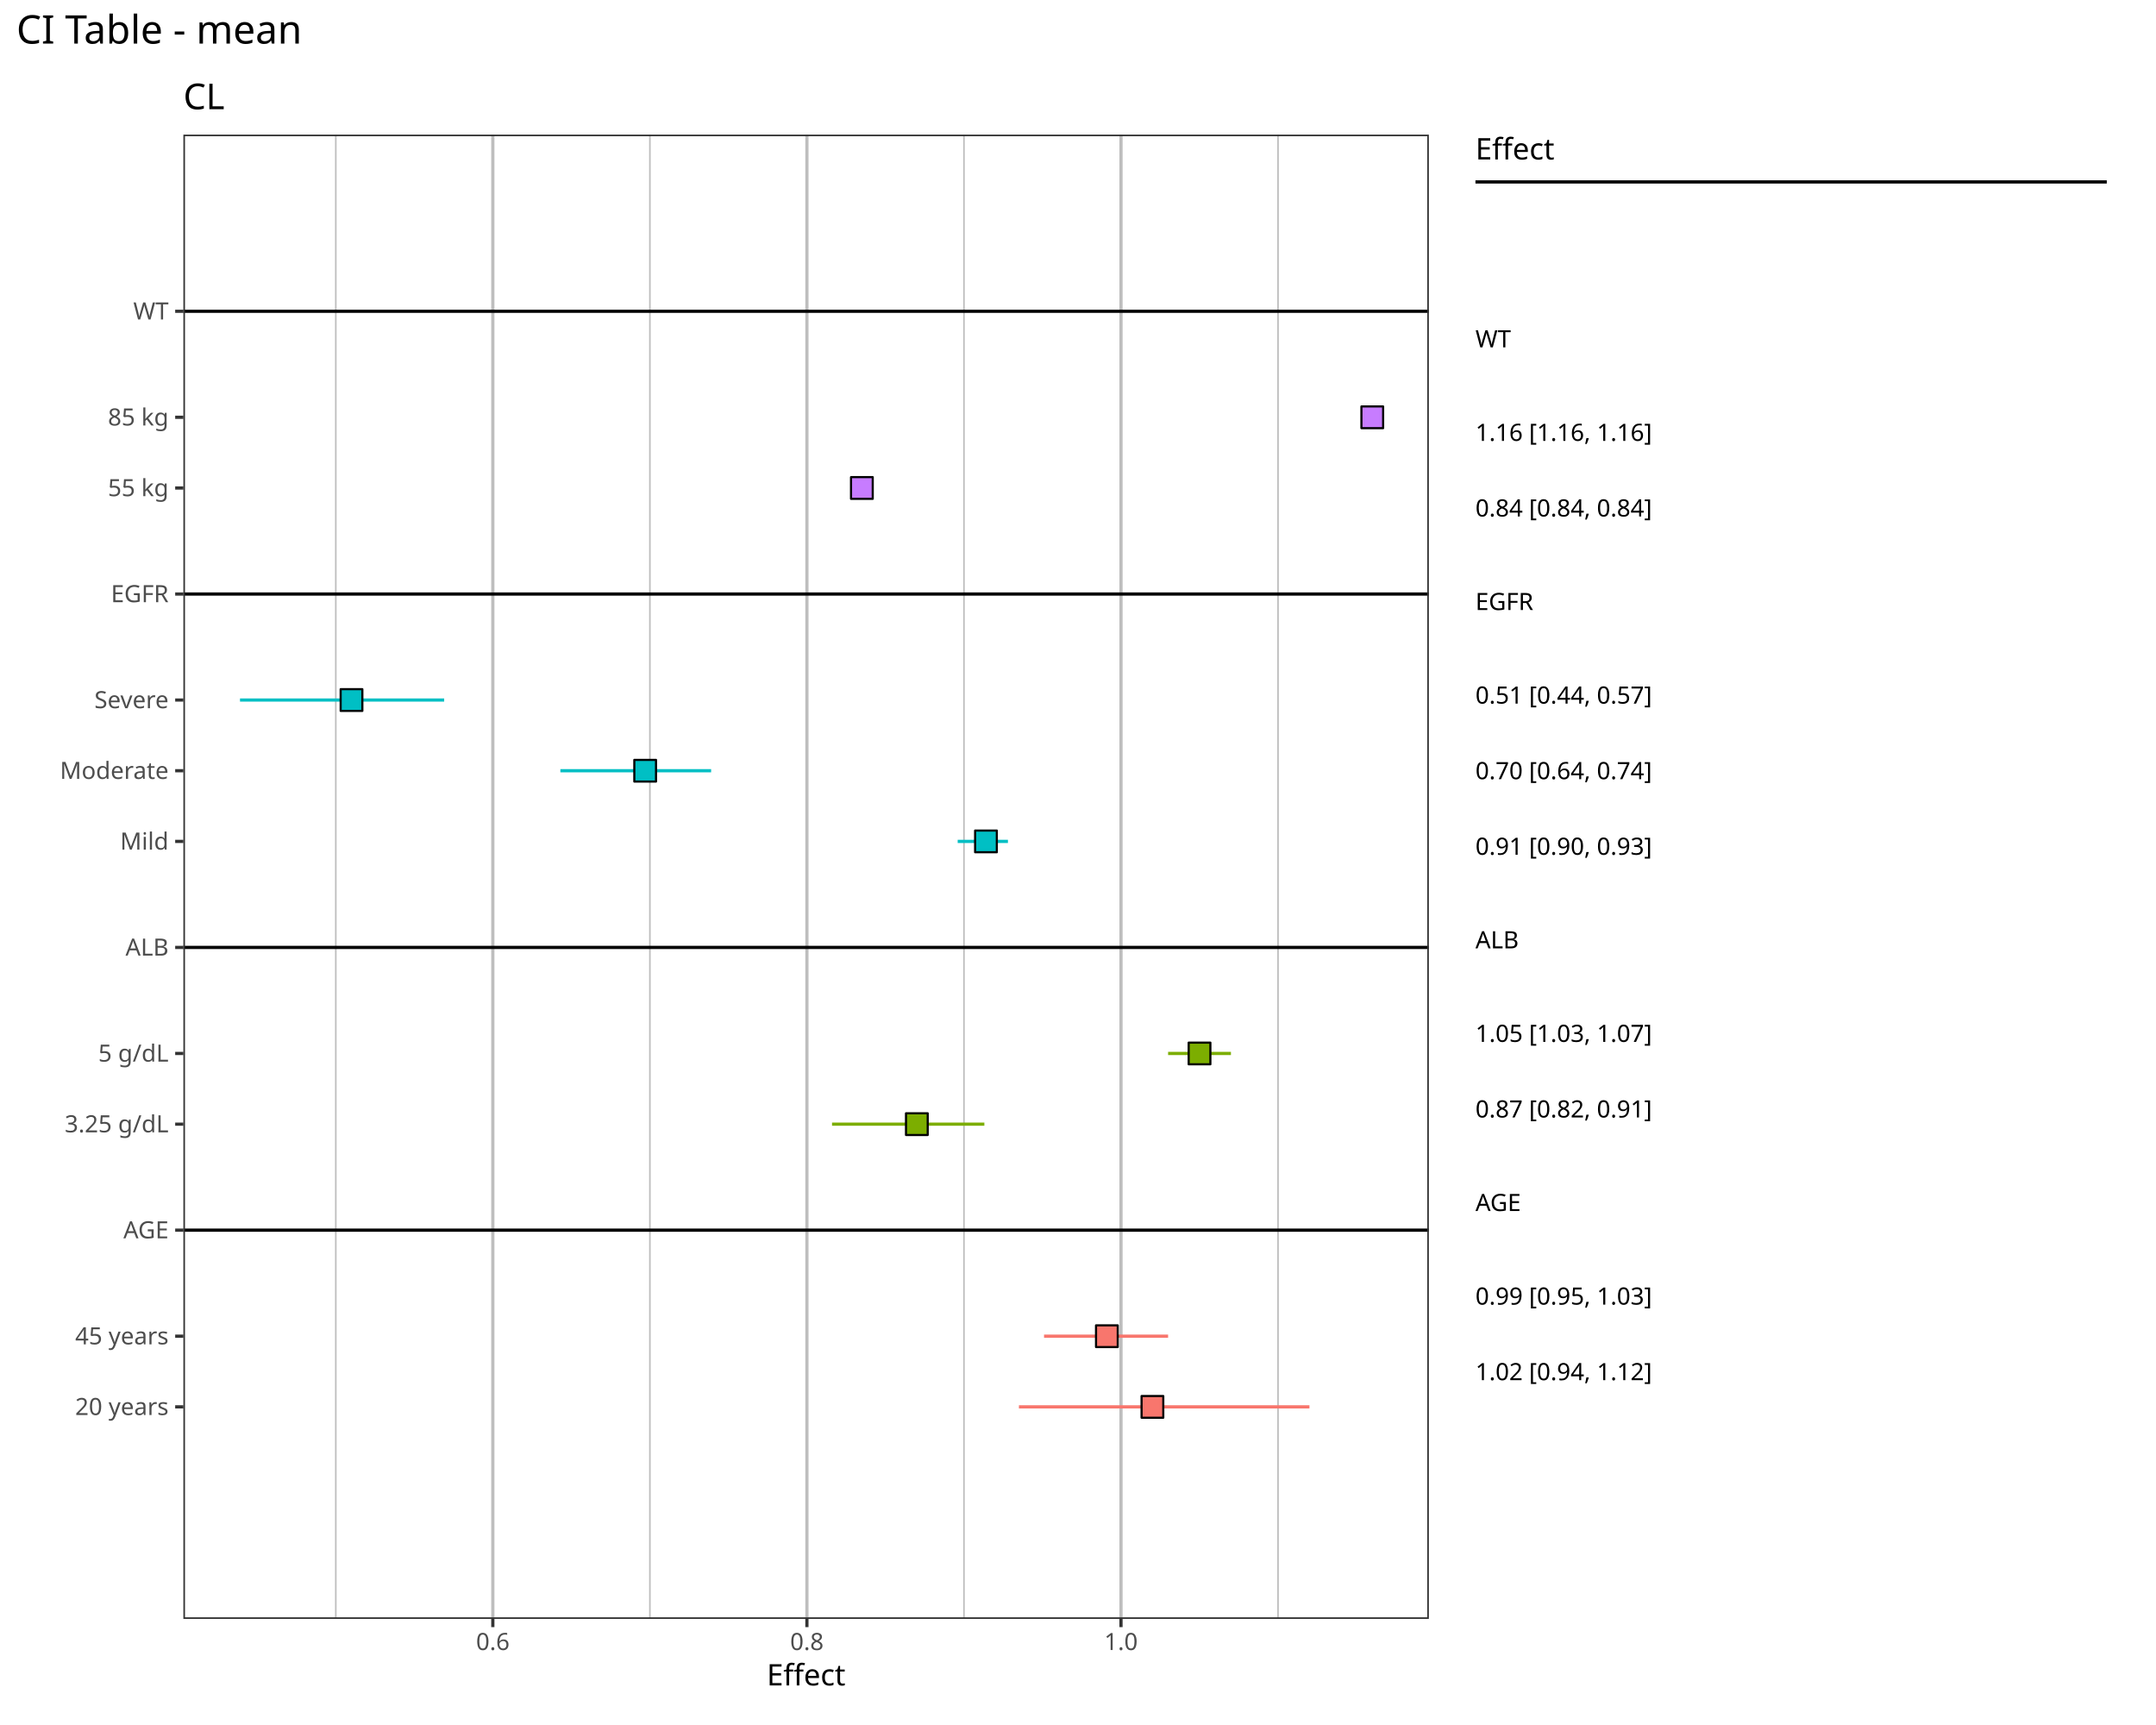
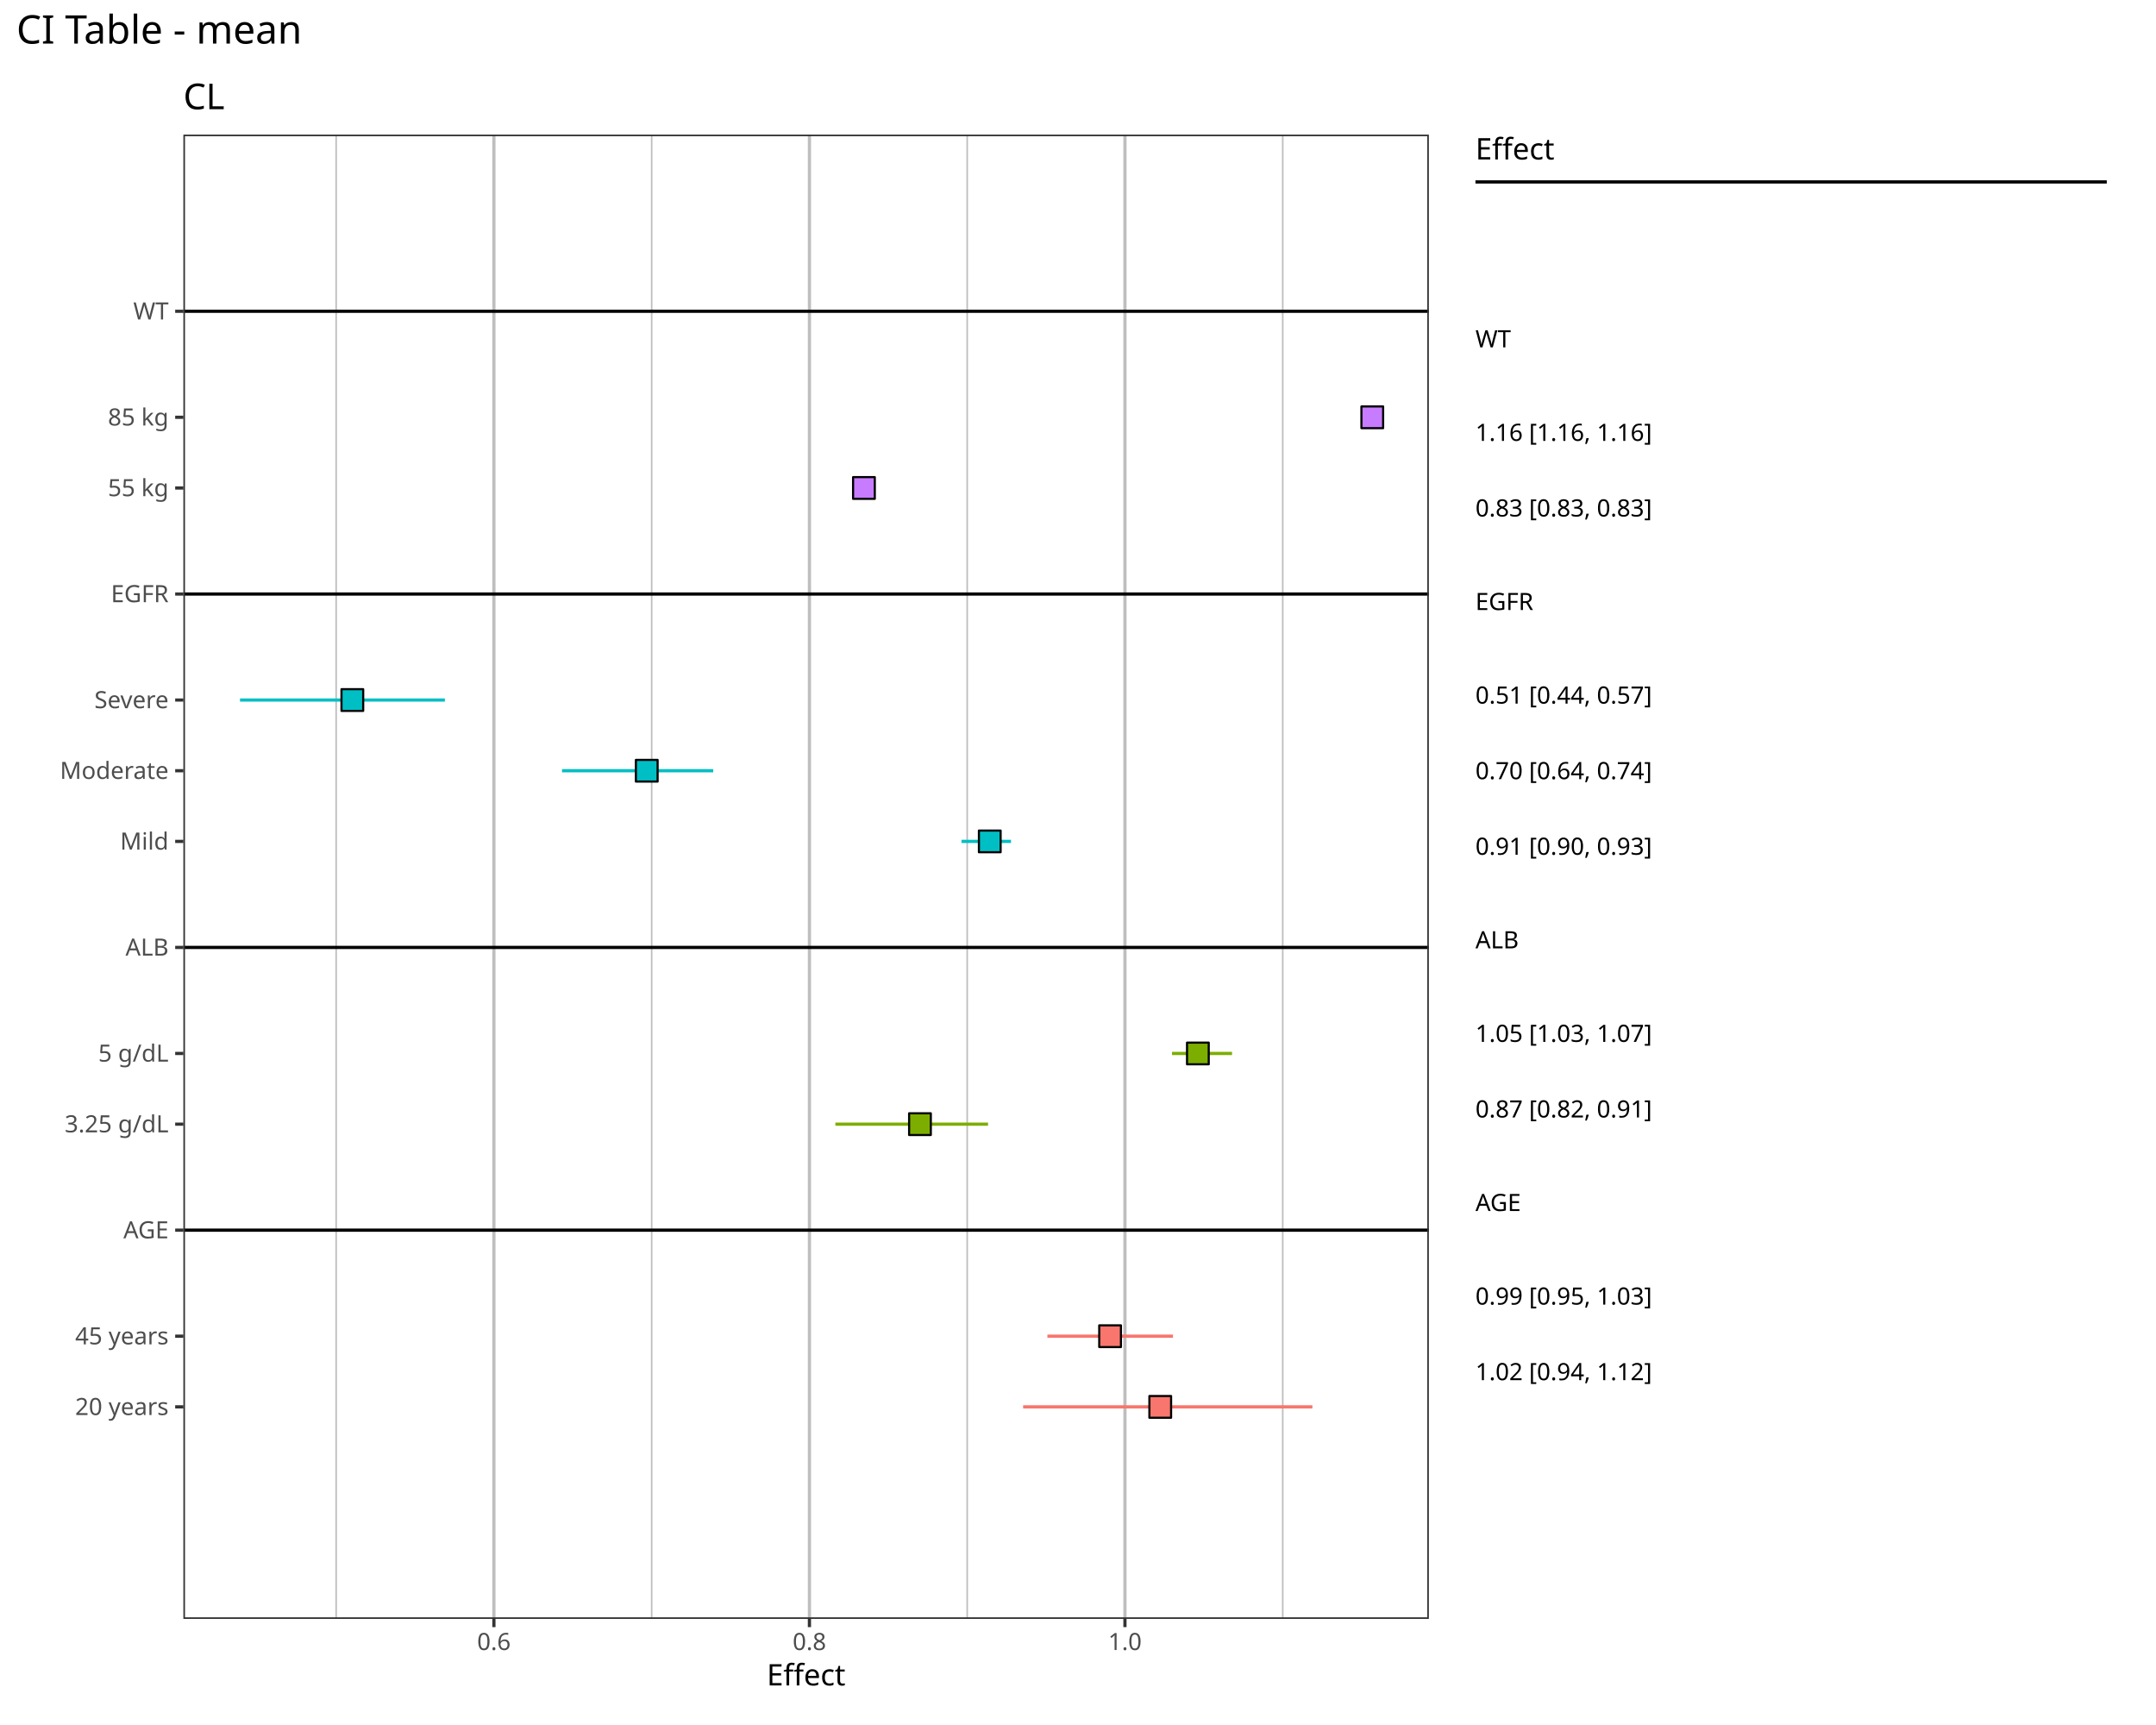
<svg xmlns="http://www.w3.org/2000/svg" class="svglite" data-engine-version="2.0" width="720.00pt" height="576.00pt" viewBox="0 0 720.00 576.00">
  <defs>
    <style type="text/css">
    .svglite line, .svglite polyline, .svglite polygon, .svglite path, .svglite rect, .svglite circle {
      fill: none;
      stroke: #000000;
      stroke-linecap: round;
      stroke-linejoin: round;
      stroke-miterlimit: 10.00;
    }
  </style>
  </defs>
  <rect width="100%" height="100%" style="stroke: none; fill: #FFFFFF;" />
  <defs>
    <clipPath id="cpMC4wMHw3MjAuMDB8MC4wMHw1NzYuMDA=">
      <rect x="0.00" y="0.00" width="720.00" height="576.00" />
    </clipPath>
  </defs>
  <g clip-path="url(#cpMC4wMHw3MjAuMDB8MC4wMHw1NzYuMDA=)">
    <rect x="0.00" y="0.00" width="720.00" height="576.00" style="stroke-width: 1.07; stroke: #FFFFFF; fill: #FFFFFF;" />
  </g>
  <defs>
    <clipPath id="cpNS40OHw3MTQuNTJ8MjIuNzh8NTcwLjUy">
      <rect x="5.48" y="22.78" width="709.04" height="547.74" />
    </clipPath>
  </defs>
  <g clip-path="url(#cpNS40OHw3MTQuNTJ8MjIuNzh8NTcwLjUy)">
</g>
  <g clip-path="url(#cpMC4wMHw3MjAuMDB8MC4wMHw1NzYuMDA=)">
</g>
  <defs>
    <clipPath id="cpNS40OHw0NzguMTd8MjIuNzh8NTcwLjUy">
      <rect x="5.48" y="22.78" width="472.69" height="547.74" />
    </clipPath>
  </defs>
  <g clip-path="url(#cpNS40OHw0NzguMTd8MjIuNzh8NTcwLjUy)">
    <rect x="5.48" y="22.78" width="472.69" height="547.74" style="stroke-width: 1.07; stroke: #FFFFFF; fill: #FFFFFF;" />
  </g>
  <g clip-path="url(#cpMC4wMHw3MjAuMDB8MC4wMHw1NzYuMDA=)">
</g>
  <defs>
    <clipPath id="cpNjEuMjR8NDc3LjE4fDQ0Ljk0fDU0MC41OA==">
      <rect x="61.24" y="44.94" width="415.93" height="495.64" />
    </clipPath>
  </defs>
  <g clip-path="url(#cpNjEuMjR8NDc3LjE4fDQ0Ljk0fDU0MC41OA==)">
    <rect x="61.24" y="44.94" width="415.93" height="495.64" style="stroke-width: 1.07; stroke: none; fill: #FFFFFF;" />
-     <polyline points="112.14,540.58 112.14,44.94 " style="stroke-width: 0.53; stroke: #BEBEBE; stroke-linecap: butt;" />
-     <polyline points="217.03,540.58 217.03,44.94 " style="stroke-width: 0.53; stroke: #BEBEBE; stroke-linecap: butt;" />
-     <polyline points="321.92,540.58 321.92,44.94 " style="stroke-width: 0.53; stroke: #BEBEBE; stroke-linecap: butt;" />
-     <polyline points="426.80,540.58 426.80,44.94 " style="stroke-width: 0.53; stroke: #BEBEBE; stroke-linecap: butt;" />
-     <polyline points="164.58,540.58 164.58,44.94 " style="stroke-width: 1.07; stroke: #BEBEBE; stroke-linecap: butt;" />
-     <polyline points="269.47,540.58 269.47,44.94 " style="stroke-width: 1.07; stroke: #BEBEBE; stroke-linecap: butt;" />
-     <polyline points="374.36,540.58 374.36,44.94 " style="stroke-width: 1.07; stroke: #BEBEBE; stroke-linecap: butt;" />
-     <line x1="-150.08" y1="540.58" x2="-150.08" y2="44.94" style="stroke-width: 1.07; stroke-dasharray: 1.42,4.27,5.69,4.27; stroke-linecap: butt;" />
-     <polyline points="437.29,469.77 437.29,469.77 " style="stroke-width: 1.07; stroke: #F8766D; stroke-linecap: butt;" />
-     <polyline points="437.29,469.77 340.27,469.77 " style="stroke-width: 1.07; stroke: #F8766D; stroke-linecap: butt;" />
-     <polyline points="340.27,469.77 340.27,469.77 " style="stroke-width: 1.07; stroke: #F8766D; stroke-linecap: butt;" />
-     <polyline points="390.09,446.17 390.09,446.17 " style="stroke-width: 1.07; stroke: #F8766D; stroke-linecap: butt;" />
-     <polyline points="390.09,446.17 348.66,446.17 " style="stroke-width: 1.07; stroke: #F8766D; stroke-linecap: butt;" />
-     <polyline points="348.66,446.17 348.66,446.17 " style="stroke-width: 1.07; stroke: #F8766D; stroke-linecap: butt;" />
-     <polyline points="328.73,375.37 328.73,375.37 " style="stroke-width: 1.07; stroke: #7CAE00; stroke-linecap: butt;" />
-     <polyline points="328.73,375.37 277.86,375.37 " style="stroke-width: 1.07; stroke: #7CAE00; stroke-linecap: butt;" />
-     <polyline points="277.86,375.37 277.86,375.37 " style="stroke-width: 1.07; stroke: #7CAE00; stroke-linecap: butt;" />
-     <polyline points="411.07,351.76 411.07,351.76 " style="stroke-width: 1.07; stroke: #7CAE00; stroke-linecap: butt;" />
-     <polyline points="411.07,351.76 390.09,351.76 " style="stroke-width: 1.07; stroke: #7CAE00; stroke-linecap: butt;" />
-     <polyline points="390.09,351.76 390.09,351.76 " style="stroke-width: 1.07; stroke: #7CAE00; stroke-linecap: butt;" />
-     <polyline points="336.60,280.96 336.60,280.96 " style="stroke-width: 1.07; stroke: #00BFC4; stroke-linecap: butt;" />
-     <polyline points="336.60,280.96 319.82,280.96 " style="stroke-width: 1.07; stroke: #00BFC4; stroke-linecap: butt;" />
-     <polyline points="319.82,280.96 319.82,280.96 " style="stroke-width: 1.07; stroke: #00BFC4; stroke-linecap: butt;" />
-     <polyline points="237.48,257.35 237.48,257.35 " style="stroke-width: 1.07; stroke: #00BFC4; stroke-linecap: butt;" />
-     <polyline points="237.48,257.35 187.14,257.35 " style="stroke-width: 1.07; stroke: #00BFC4; stroke-linecap: butt;" />
-     <polyline points="187.14,257.35 187.14,257.35 " style="stroke-width: 1.07; stroke: #00BFC4; stroke-linecap: butt;" />
-     <polyline points="148.33,233.75 148.33,233.75 " style="stroke-width: 1.07; stroke: #00BFC4; stroke-linecap: butt;" />
-     <polyline points="148.33,233.75 80.15,233.75 " style="stroke-width: 1.07; stroke: #00BFC4; stroke-linecap: butt;" />
+     <polyline points="112.26,540.58 112.26,44.94 " style="stroke-width: 0.53; stroke: #BEBEBE; stroke-linecap: butt;" />
+     <polyline points="217.63,540.58 217.63,44.94 " style="stroke-width: 0.53; stroke: #BEBEBE; stroke-linecap: butt;" />
+     <polyline points="323.00,540.58 323.00,44.94 " style="stroke-width: 0.53; stroke: #BEBEBE; stroke-linecap: butt;" />
+     <polyline points="428.37,540.58 428.37,44.94 " style="stroke-width: 0.53; stroke: #BEBEBE; stroke-linecap: butt;" />
+     <polyline points="164.94,540.58 164.94,44.94 " style="stroke-width: 1.07; stroke: #BEBEBE; stroke-linecap: butt;" />
+     <polyline points="270.31,540.58 270.31,44.94 " style="stroke-width: 1.07; stroke: #BEBEBE; stroke-linecap: butt;" />
+     <polyline points="375.68,540.58 375.68,44.94 " style="stroke-width: 1.07; stroke: #BEBEBE; stroke-linecap: butt;" />
+     <line x1="-151.17" y1="540.58" x2="-151.17" y2="44.94" style="stroke-width: 1.07; stroke-dasharray: 1.42,4.27,5.69,4.27; stroke-linecap: butt;" />
+     <polyline points="438.28,469.77 438.28,469.77 " style="stroke-width: 1.07; stroke: #F8766D; stroke-linecap: butt;" />
+     <polyline points="438.28,469.77 341.67,469.77 " style="stroke-width: 1.07; stroke: #F8766D; stroke-linecap: butt;" />
+     <polyline points="341.67,469.77 341.67,469.77 " style="stroke-width: 1.07; stroke: #F8766D; stroke-linecap: butt;" />
+     <polyline points="391.71,446.17 391.71,446.17 " style="stroke-width: 1.07; stroke: #F8766D; stroke-linecap: butt;" />
+     <polyline points="391.71,446.17 349.78,446.17 " style="stroke-width: 1.07; stroke: #F8766D; stroke-linecap: butt;" />
+     <polyline points="349.78,446.17 349.78,446.17 " style="stroke-width: 1.07; stroke: #F8766D; stroke-linecap: butt;" />
+     <polyline points="329.96,375.37 329.96,375.37 " style="stroke-width: 1.07; stroke: #7CAE00; stroke-linecap: butt;" />
+     <polyline points="329.96,375.37 278.98,375.37 " style="stroke-width: 1.07; stroke: #7CAE00; stroke-linecap: butt;" />
+     <polyline points="278.98,375.37 278.98,375.37 " style="stroke-width: 1.07; stroke: #7CAE00; stroke-linecap: butt;" />
+     <polyline points="411.44,351.76 411.44,351.76 " style="stroke-width: 1.07; stroke: #7CAE00; stroke-linecap: butt;" />
+     <polyline points="411.44,351.76 391.40,351.76 " style="stroke-width: 1.07; stroke: #7CAE00; stroke-linecap: butt;" />
+     <polyline points="391.40,351.76 391.40,351.76 " style="stroke-width: 1.07; stroke: #7CAE00; stroke-linecap: butt;" />
+     <polyline points="337.63,280.96 337.63,280.96 " style="stroke-width: 1.07; stroke: #00BFC4; stroke-linecap: butt;" />
+     <polyline points="337.63,280.96 321.09,280.96 " style="stroke-width: 1.07; stroke: #00BFC4; stroke-linecap: butt;" />
+     <polyline points="321.09,280.96 321.09,280.96 " style="stroke-width: 1.07; stroke: #00BFC4; stroke-linecap: butt;" />
+     <polyline points="238.19,257.35 238.19,257.35 " style="stroke-width: 1.07; stroke: #00BFC4; stroke-linecap: butt;" />
+     <polyline points="238.19,257.35 187.69,257.35 " style="stroke-width: 1.07; stroke: #00BFC4; stroke-linecap: butt;" />
+     <polyline points="187.69,257.35 187.69,257.35 " style="stroke-width: 1.07; stroke: #00BFC4; stroke-linecap: butt;" />
+     <polyline points="148.57,233.75 148.57,233.75 " style="stroke-width: 1.07; stroke: #00BFC4; stroke-linecap: butt;" />
+     <polyline points="148.57,233.75 80.15,233.75 " style="stroke-width: 1.07; stroke: #00BFC4; stroke-linecap: butt;" />
    <polyline points="80.15,233.75 80.15,233.75 " style="stroke-width: 1.07; stroke: #00BFC4; stroke-linecap: butt;" />
-     <polyline points="287.83,162.95 287.83,162.95 " style="stroke-width: 1.07; stroke: #C77CFF; stroke-linecap: butt;" />
-     <polyline points="287.83,162.95 287.83,162.95 " style="stroke-width: 1.07; stroke: #C77CFF; stroke-linecap: butt;" />
-     <polyline points="287.83,162.95 287.83,162.95 " style="stroke-width: 1.07; stroke: #C77CFF; stroke-linecap: butt;" />
+     <polyline points="288.51,162.95 288.51,162.95 " style="stroke-width: 1.07; stroke: #C77CFF; stroke-linecap: butt;" />
+     <polyline points="288.51,162.95 288.51,162.95 " style="stroke-width: 1.07; stroke: #C77CFF; stroke-linecap: butt;" />
+     <polyline points="288.51,162.95 288.51,162.95 " style="stroke-width: 1.07; stroke: #C77CFF; stroke-linecap: butt;" />
    <polyline points="458.27,139.34 458.27,139.34 " style="stroke-width: 1.07; stroke: #C77CFF; stroke-linecap: butt;" />
    <polyline points="458.27,139.34 458.27,139.34 " style="stroke-width: 1.07; stroke: #C77CFF; stroke-linecap: butt;" />
    <polyline points="458.27,139.34 458.27,139.34 " style="stroke-width: 1.07; stroke: #C77CFF; stroke-linecap: butt;" />
-     <rect x="381.23" y="466.15" width="7.25" height="7.25" style="stroke-width: 0.71; fill: #F8766D;" />
-     <rect x="366.02" y="442.55" width="7.25" height="7.25" style="stroke-width: 0.71; fill: #F8766D;" />
-     <rect x="302.56" y="371.74" width="7.25" height="7.25" style="stroke-width: 0.71; fill: #7CAE00;" />
-     <rect x="396.96" y="348.14" width="7.25" height="7.25" style="stroke-width: 0.71; fill: #7CAE00;" />
-     <rect x="325.64" y="277.33" width="7.25" height="7.25" style="stroke-width: 0.71; fill: #00BFC4;" />
-     <rect x="211.83" y="253.73" width="7.25" height="7.25" style="stroke-width: 0.71; fill: #00BFC4;" />
-     <rect x="113.76" y="230.13" width="7.25" height="7.25" style="stroke-width: 0.71; fill: #00BFC4;" />
-     <rect x="284.20" y="159.32" width="7.25" height="7.25" style="stroke-width: 0.71; fill: #C77CFF;" />
+     <rect x="383.84" y="466.15" width="7.25" height="7.25" style="stroke-width: 0.71; fill: #F8766D;" />
+     <rect x="367.09" y="442.55" width="7.25" height="7.25" style="stroke-width: 0.71; fill: #F8766D;" />
+     <rect x="303.60" y="371.74" width="7.25" height="7.25" style="stroke-width: 0.71; fill: #7CAE00;" />
+     <rect x="396.41" y="348.14" width="7.25" height="7.25" style="stroke-width: 0.71; fill: #7CAE00;" />
+     <rect x="326.91" y="277.33" width="7.25" height="7.25" style="stroke-width: 0.71; fill: #00BFC4;" />
+     <rect x="212.36" y="253.73" width="7.25" height="7.25" style="stroke-width: 0.71; fill: #00BFC4;" />
+     <rect x="114.04" y="230.13" width="7.25" height="7.25" style="stroke-width: 0.71; fill: #00BFC4;" />
+     <rect x="284.89" y="159.32" width="7.25" height="7.25" style="stroke-width: 0.71; fill: #C77CFF;" />
    <rect x="454.65" y="135.72" width="7.25" height="7.25" style="stroke-width: 0.71; fill: #C77CFF;" />
-     <polygon points="-150.08,410.77 -150.08,403.69 -150.08,410.77 -150.08,417.85 " style="stroke-width: 0.21; fill: #08306B;" />
-     <polygon points="-150.08,316.36 -150.08,309.28 -150.08,316.36 -150.08,323.44 " style="stroke-width: 0.21; fill: #08306B;" />
-     <polygon points="-150.08,198.35 -150.08,191.27 -150.08,198.35 -150.08,205.43 " style="stroke-width: 0.21; fill: #08306B;" />
-     <polygon points="-150.08,103.94 -150.08,96.86 -150.08,103.94 -150.08,111.02 " style="stroke-width: 0.21; fill: #08306B;" />
+     <polygon points="-151.17,410.77 -151.17,403.69 -151.17,410.77 -151.17,417.85 " style="stroke-width: 0.21; fill: #08306B;" />
+     <polygon points="-151.17,316.36 -151.17,309.28 -151.17,316.36 -151.17,323.44 " style="stroke-width: 0.21; fill: #08306B;" />
+     <polygon points="-151.17,198.35 -151.17,191.27 -151.17,198.35 -151.17,205.43 " style="stroke-width: 0.21; fill: #08306B;" />
+     <polygon points="-151.17,103.94 -151.17,96.86 -151.17,103.94 -151.17,111.02 " style="stroke-width: 0.21; fill: #08306B;" />
    <line x1="61.24" y1="103.94" x2="477.18" y2="103.94" style="stroke-width: 1.07; stroke-linecap: butt;" />
    <line x1="61.24" y1="198.35" x2="477.18" y2="198.35" style="stroke-width: 1.07; stroke-linecap: butt;" />
    <line x1="61.24" y1="316.36" x2="477.18" y2="316.36" style="stroke-width: 1.07; stroke-linecap: butt;" />
    <line x1="61.24" y1="410.77" x2="477.18" y2="410.77" style="stroke-width: 1.07; stroke-linecap: butt;" />
    <rect x="61.24" y="44.94" width="415.93" height="495.64" style="stroke-width: 1.07; stroke: #333333;" />
  </g>
  <g clip-path="url(#cpMC4wMHw3MjAuMDB8MC4wMHw1NzYuMDA=)">
    <text x="56.31" y="106.67" text-anchor="end" style="font-size: 7.94px; fill: #4D4D4D; font-family: sans;" textLength="12.34px" lengthAdjust="spacingAndGlyphs">WT</text>
    <text x="56.31" y="142.08" text-anchor="end" style="font-size: 7.94px; fill: #4D4D4D; font-family: sans;" textLength="19.42px" lengthAdjust="spacingAndGlyphs">85 kg</text>
    <text x="56.31" y="165.68" text-anchor="end" style="font-size: 7.94px; fill: #4D4D4D; font-family: sans;" textLength="19.42px" lengthAdjust="spacingAndGlyphs">55 kg</text>
    <text x="56.31" y="201.08" text-anchor="end" style="font-size: 7.94px; fill: #4D4D4D; font-family: sans;" textLength="22.05px" lengthAdjust="spacingAndGlyphs">EGFR</text>
    <text x="56.31" y="236.48" text-anchor="end" style="font-size: 7.94px; fill: #4D4D4D; font-family: sans;" textLength="25.15px" lengthAdjust="spacingAndGlyphs">Severe</text>
    <text x="56.31" y="260.09" text-anchor="end" style="font-size: 7.94px; fill: #4D4D4D; font-family: sans;" textLength="33.54px" lengthAdjust="spacingAndGlyphs">Moderate</text>
    <text x="56.31" y="283.69" text-anchor="end" style="font-size: 7.94px; fill: #4D4D4D; font-family: sans;" textLength="14.55px" lengthAdjust="spacingAndGlyphs">Mild</text>
    <text x="56.31" y="319.09" text-anchor="end" style="font-size: 7.94px; fill: #4D4D4D; font-family: sans;" textLength="15.01px" lengthAdjust="spacingAndGlyphs">ALB</text>
    <text x="56.31" y="354.49" text-anchor="end" style="font-size: 7.94px; fill: #4D4D4D; font-family: sans;" textLength="22.07px" lengthAdjust="spacingAndGlyphs">5 g/dL</text>
    <text x="56.31" y="378.10" text-anchor="end" style="font-size: 7.94px; fill: #4D4D4D; font-family: sans;" textLength="33.10px" lengthAdjust="spacingAndGlyphs">3.25 g/dL</text>
    <text x="56.31" y="413.50" text-anchor="end" style="font-size: 7.94px; fill: #4D4D4D; font-family: sans;" textLength="16.77px" lengthAdjust="spacingAndGlyphs">AGE</text>
    <text x="56.31" y="448.90" text-anchor="end" style="font-size: 7.94px; fill: #4D4D4D; font-family: sans;" textLength="30.45px" lengthAdjust="spacingAndGlyphs">45 years</text>
    <text x="56.31" y="472.50" text-anchor="end" style="font-size: 7.94px; fill: #4D4D4D; font-family: sans;" textLength="30.45px" lengthAdjust="spacingAndGlyphs">20 years</text>
    <polyline points="58.50,103.94 61.24,103.94 " style="stroke-width: 1.07; stroke: #333333; stroke-linecap: butt;" />
    <polyline points="58.50,139.34 61.24,139.34 " style="stroke-width: 1.07; stroke: #333333; stroke-linecap: butt;" />
    <polyline points="58.50,162.95 61.24,162.95 " style="stroke-width: 1.07; stroke: #333333; stroke-linecap: butt;" />
    <polyline points="58.50,198.35 61.24,198.35 " style="stroke-width: 1.07; stroke: #333333; stroke-linecap: butt;" />
    <polyline points="58.50,233.75 61.24,233.75 " style="stroke-width: 1.07; stroke: #333333; stroke-linecap: butt;" />
    <polyline points="58.50,257.35 61.24,257.35 " style="stroke-width: 1.07; stroke: #333333; stroke-linecap: butt;" />
    <polyline points="58.50,280.96 61.24,280.96 " style="stroke-width: 1.07; stroke: #333333; stroke-linecap: butt;" />
    <polyline points="58.50,316.36 61.24,316.36 " style="stroke-width: 1.07; stroke: #333333; stroke-linecap: butt;" />
    <polyline points="58.50,351.76 61.24,351.76 " style="stroke-width: 1.07; stroke: #333333; stroke-linecap: butt;" />
    <polyline points="58.50,375.37 61.24,375.37 " style="stroke-width: 1.07; stroke: #333333; stroke-linecap: butt;" />
    <polyline points="58.50,410.77 61.24,410.77 " style="stroke-width: 1.07; stroke: #333333; stroke-linecap: butt;" />
    <polyline points="58.50,446.17 61.24,446.17 " style="stroke-width: 1.07; stroke: #333333; stroke-linecap: butt;" />
    <polyline points="58.50,469.77 61.24,469.77 " style="stroke-width: 1.07; stroke: #333333; stroke-linecap: butt;" />
-     <polyline points="164.58,543.32 164.58,540.58 " style="stroke-width: 1.07; stroke: #333333; stroke-linecap: butt;" />
-     <polyline points="269.47,543.32 269.47,540.58 " style="stroke-width: 1.07; stroke: #333333; stroke-linecap: butt;" />
-     <polyline points="374.36,543.32 374.36,540.58 " style="stroke-width: 1.07; stroke: #333333; stroke-linecap: butt;" />
-     <text x="164.58" y="550.97" text-anchor="middle" style="font-size: 7.94px; fill: #4D4D4D; font-family: sans;" textLength="11.03px" lengthAdjust="spacingAndGlyphs">0.6</text>
-     <text x="269.47" y="550.97" text-anchor="middle" style="font-size: 7.94px; fill: #4D4D4D; font-family: sans;" textLength="11.03px" lengthAdjust="spacingAndGlyphs">0.8</text>
-     <text x="374.36" y="550.97" text-anchor="middle" style="font-size: 7.94px; fill: #4D4D4D; font-family: sans;" textLength="11.03px" lengthAdjust="spacingAndGlyphs">1.0</text>
+     <polyline points="164.94,543.32 164.94,540.58 " style="stroke-width: 1.07; stroke: #333333; stroke-linecap: butt;" />
+     <polyline points="270.31,543.32 270.31,540.58 " style="stroke-width: 1.07; stroke: #333333; stroke-linecap: butt;" />
+     <polyline points="375.68,543.32 375.68,540.58 " style="stroke-width: 1.07; stroke: #333333; stroke-linecap: butt;" />
+     <text x="164.94" y="550.97" text-anchor="middle" style="font-size: 7.94px; fill: #4D4D4D; font-family: sans;" textLength="11.03px" lengthAdjust="spacingAndGlyphs">0.6</text>
+     <text x="270.31" y="550.97" text-anchor="middle" style="font-size: 7.94px; fill: #4D4D4D; font-family: sans;" textLength="11.03px" lengthAdjust="spacingAndGlyphs">0.8</text>
+     <text x="375.68" y="550.97" text-anchor="middle" style="font-size: 7.94px; fill: #4D4D4D; font-family: sans;" textLength="11.03px" lengthAdjust="spacingAndGlyphs">1.0</text>
    <text x="269.21" y="562.79" text-anchor="middle" style="font-size: 9.92px; font-family: sans;" textLength="25.37px" lengthAdjust="spacingAndGlyphs">Effect</text>
    <text x="61.24" y="36.46" style="font-size: 11.91px; font-family: sans;" textLength="15.22px" lengthAdjust="spacingAndGlyphs">CL</text>
  </g>
  <defs>
    <clipPath id="cpNDc4LjE3fDcxNC41MnwyMi43OHw1NzAuNTI=">
      <rect x="478.17" y="22.78" width="236.35" height="547.74" />
    </clipPath>
  </defs>
  <g clip-path="url(#cpNDc4LjE3fDcxNC41MnwyMi43OHw1NzAuNTI=)">
    <rect x="478.17" y="22.78" width="236.35" height="547.74" style="stroke-width: 1.07; stroke: #FFFFFF; fill: #FFFFFF;" />
  </g>
  <g clip-path="url(#cpMC4wMHw3MjAuMDB8MC4wMHw1NzYuMDA=)">
</g>
  <defs>
    <clipPath id="cpNDkyLjczfDcwMy41NnwyOC4yNnw1NDAuNTg=">
      <rect x="492.73" y="28.26" width="210.83" height="512.32" />
    </clipPath>
  </defs>
  <g clip-path="url(#cpNDkyLjczfDcwMy41NnwyOC4yNnw1NDAuNTg=)">
    <rect x="492.73" y="28.26" width="210.83" height="512.32" style="stroke-width: 1.07; stroke: none; fill: #FFFFFF;" />
    <text x="492.73" y="115.98" style="font-size: 7.97px; font-family: sans;" textLength="12.39px" lengthAdjust="spacingAndGlyphs">WT</text>
    <text x="492.73" y="147.22" style="font-size: 7.97px; font-family: sans;" textLength="57.59px" lengthAdjust="spacingAndGlyphs">1.16 [1.16, 1.16]</text>
-     <text x="492.73" y="172.46" style="font-size: 7.97px; font-family: sans;" textLength="57.59px" lengthAdjust="spacingAndGlyphs">0.84 [0.84, 0.84]</text>
+     <text x="492.73" y="172.46" style="font-size: 7.97px; font-family: sans;" textLength="57.59px" lengthAdjust="spacingAndGlyphs">0.83 [0.83, 0.83]</text>
    <text x="492.73" y="203.70" style="font-size: 7.97px; font-family: sans;" textLength="22.14px" lengthAdjust="spacingAndGlyphs">EGFR</text>
    <text x="492.73" y="234.94" style="font-size: 7.97px; font-family: sans;" textLength="57.59px" lengthAdjust="spacingAndGlyphs">0.51 [0.44, 0.57]</text>
    <text x="492.73" y="260.18" style="font-size: 7.97px; font-family: sans;" textLength="57.59px" lengthAdjust="spacingAndGlyphs">0.70 [0.64, 0.74]</text>
    <text x="492.73" y="285.42" style="font-size: 7.97px; font-family: sans;" textLength="57.59px" lengthAdjust="spacingAndGlyphs">0.91 [0.90, 0.93]</text>
    <text x="492.73" y="316.66" style="font-size: 7.97px; font-family: sans;" textLength="15.06px" lengthAdjust="spacingAndGlyphs">ALB</text>
    <text x="492.73" y="347.90" style="font-size: 7.97px; font-family: sans;" textLength="57.59px" lengthAdjust="spacingAndGlyphs">1.05 [1.03, 1.07]</text>
    <text x="492.73" y="373.14" style="font-size: 7.97px; font-family: sans;" textLength="57.59px" lengthAdjust="spacingAndGlyphs">0.87 [0.82, 0.91]</text>
    <text x="492.73" y="404.38" style="font-size: 7.97px; font-family: sans;" textLength="16.83px" lengthAdjust="spacingAndGlyphs">AGE</text>
    <text x="492.73" y="435.62" style="font-size: 7.97px; font-family: sans;" textLength="57.59px" lengthAdjust="spacingAndGlyphs">0.99 [0.95, 1.03]</text>
    <text x="492.73" y="460.86" style="font-size: 7.97px; font-family: sans;" textLength="57.59px" lengthAdjust="spacingAndGlyphs">1.02 [0.94, 1.12]</text>
    <text x="492.73" y="53.25" style="font-size: 9.96px; font-family: sans;" textLength="25.47px" lengthAdjust="spacingAndGlyphs">Effect</text>
    <line x1="492.73" y1="60.75" x2="703.56" y2="60.75" style="stroke-width: 1.07; stroke-linecap: butt;" />
  </g>
  <g clip-path="url(#cpMC4wMHw3MjAuMDB8MC4wMHw1NzYuMDA=)">
    <polyline points="492.73,540.58 703.56,540.58 " style="stroke-width: 1.07; stroke: #FFFFFF; stroke-linecap: butt;" />
    <polyline points="492.73,543.32 492.73,540.58 " style="stroke-width: 1.07; stroke: #FFFFFF; stroke-linecap: butt;" />
    <polyline points="542.34,543.32 542.34,540.58 " style="stroke-width: 1.07; stroke: #FFFFFF; stroke-linecap: butt;" />
    <polyline points="591.95,543.32 591.95,540.58 " style="stroke-width: 1.07; stroke: #FFFFFF; stroke-linecap: butt;" />
    <polyline points="641.55,543.32 641.55,540.58 " style="stroke-width: 1.07; stroke: #FFFFFF; stroke-linecap: butt;" />
    <polyline points="691.16,543.32 691.16,540.58 " style="stroke-width: 1.07; stroke: #FFFFFF; stroke-linecap: butt;" />
    <text x="492.73" y="550.97" text-anchor="middle" style="font-size: 7.94px; fill: #FFFFFF; font-family: sans;" textLength="15.45px" lengthAdjust="spacingAndGlyphs">1.00</text>
    <text x="542.34" y="550.97" text-anchor="middle" style="font-size: 7.94px; fill: #FFFFFF; font-family: sans;" textLength="15.45px" lengthAdjust="spacingAndGlyphs">1.04</text>
    <text x="591.95" y="550.97" text-anchor="middle" style="font-size: 7.94px; fill: #FFFFFF; font-family: sans;" textLength="15.45px" lengthAdjust="spacingAndGlyphs">1.08</text>
    <text x="641.55" y="550.97" text-anchor="middle" style="font-size: 7.94px; fill: #FFFFFF; font-family: sans;" textLength="15.45px" lengthAdjust="spacingAndGlyphs">1.12</text>
    <text x="691.16" y="550.97" text-anchor="middle" style="font-size: 7.94px; fill: #FFFFFF; font-family: sans;" textLength="15.45px" lengthAdjust="spacingAndGlyphs">1.16</text>
    <text x="5.48" y="14.56" style="font-size: 13.20px; font-family: sans;" textLength="94.64px" lengthAdjust="spacingAndGlyphs">CI Table - mean</text>
  </g>
</svg>
